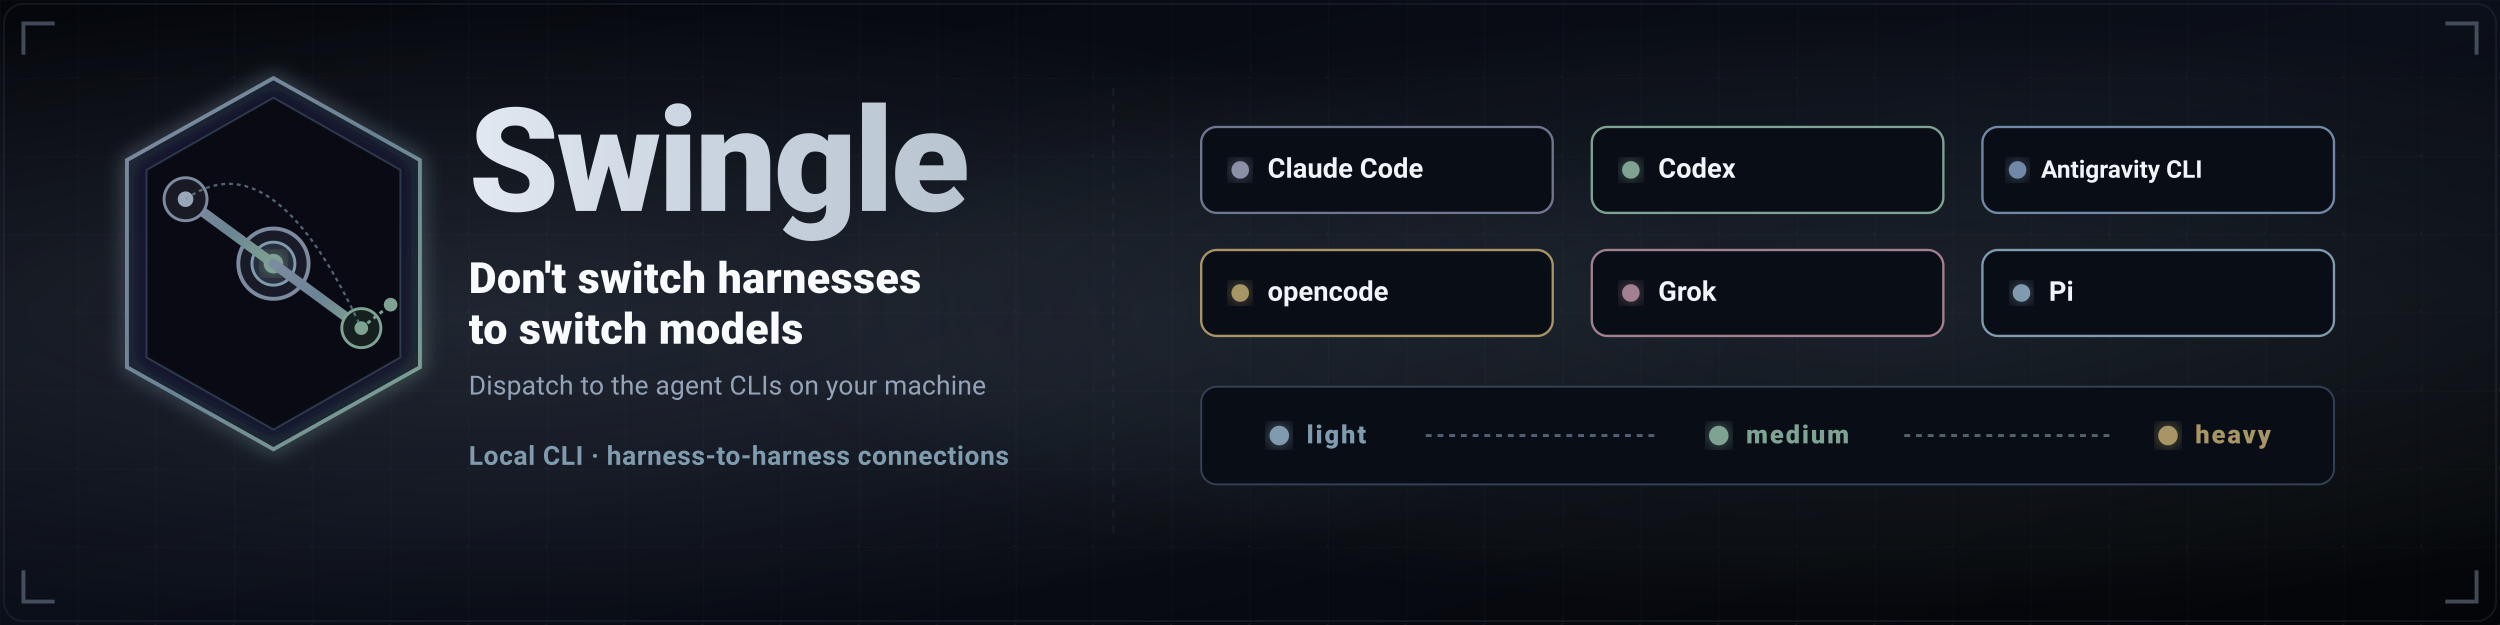
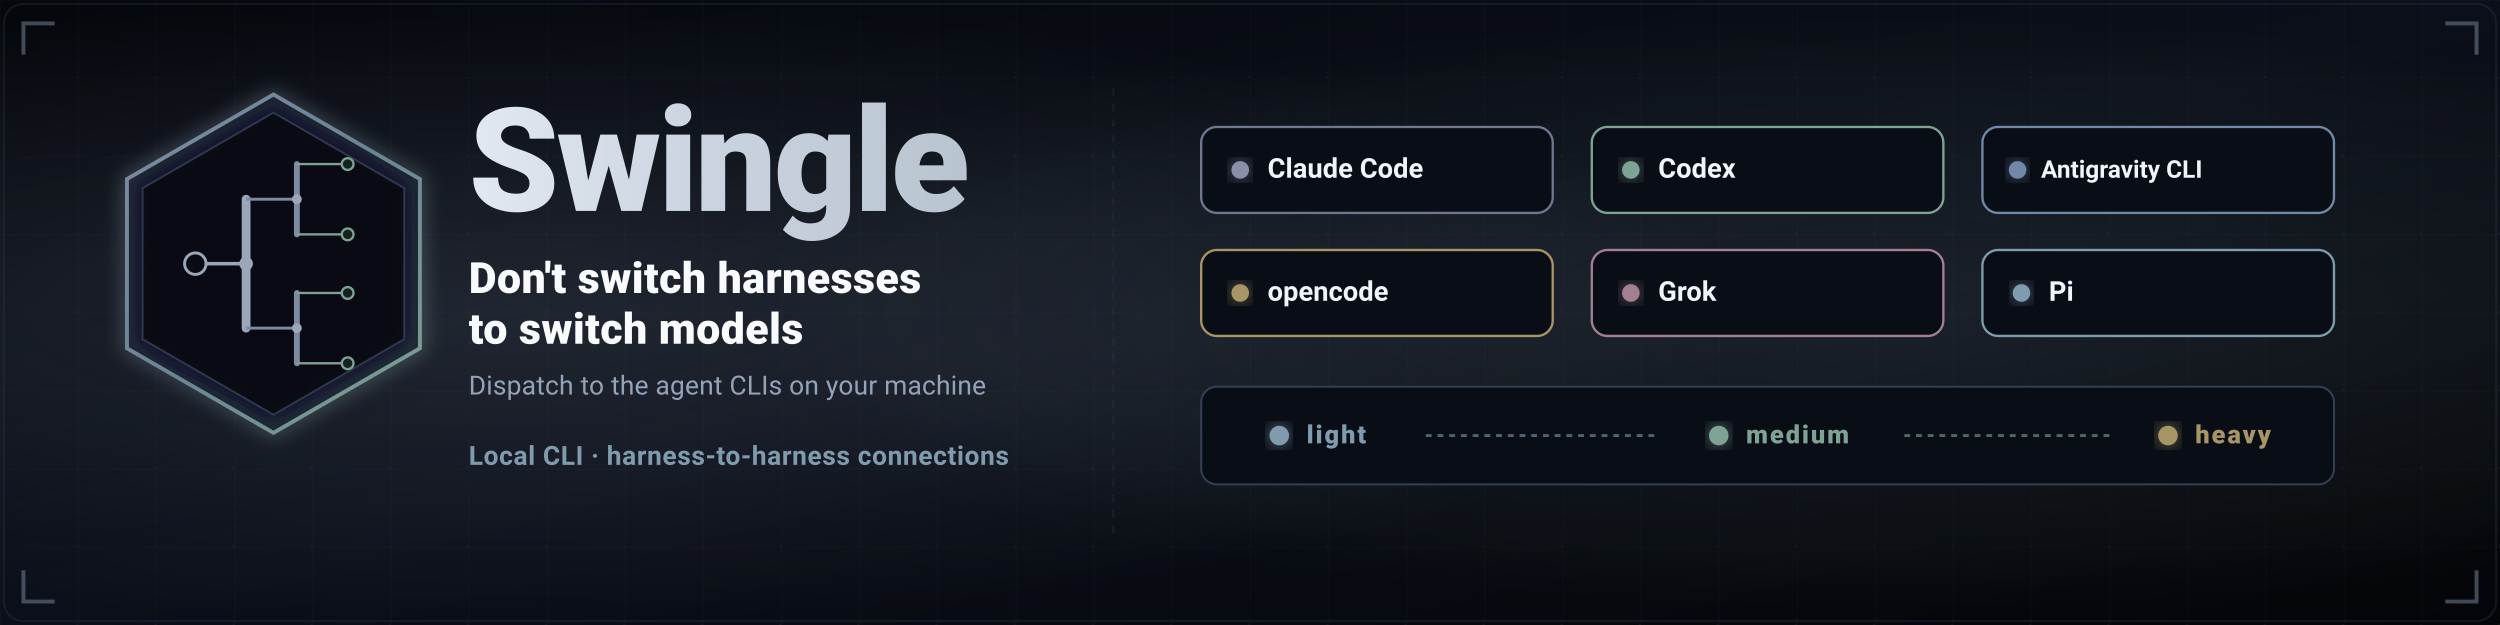
<svg xmlns="http://www.w3.org/2000/svg" viewBox="0 0 1280 320" width="100%" height="100%">
  <defs>
    <linearGradient id="bg-grad" x1="0%" y1="0%" x2="100%" y2="100%">
      <stop offset="0%" stop-color="#05070c" />
      <stop offset="50%" stop-color="#0b0f19" />
      <stop offset="100%" stop-color="#040508" />
    </linearGradient>
    <radialGradient id="glow-left" cx="20%" cy="50%" r="50%">
      <stop offset="0%" stop-color="#7d8ba0" stop-opacity="0.2" />
      <stop offset="100%" stop-color="#7d8ba0" stop-opacity="0" />
    </radialGradient>
    <radialGradient id="glow-right" cx="75%" cy="50%" r="50%">
      <stop offset="0%" stop-color="#7f9bad" stop-opacity="0.15" />
      <stop offset="80%" stop-color="#6b8578" stop-opacity="0.04" />
      <stop offset="100%" stop-color="#000000" stop-opacity="0" />
    </radialGradient>
    <linearGradient id="wordmark-grad" x1="0%" y1="0%" x2="100%" y2="0%">
      <stop offset="0%" stop-color="#e2e8f0" />
      <stop offset="45%" stop-color="#cbd5e1" />
      <stop offset="100%" stop-color="#b8c4d0" />
    </linearGradient>
    <linearGradient id="emblem-grad" x1="0%" y1="0%" x2="100%" y2="100%">
      <stop offset="0%" stop-color="#7d8ba0" />
      <stop offset="50%" stop-color="#6b8494" />
      <stop offset="100%" stop-color="#7fa392" />
    </linearGradient>
    <pattern id="grid-pattern" width="40" height="40" patternUnits="userSpaceOnUse">
      <path d="M 40 0 L 0 0 0 40" fill="none" stroke="#7d8ba0" stroke-opacity="0.035" stroke-width="1" />
      <circle cx="40" cy="40" r="1" fill="#ffffff" fill-opacity="0.05" />
    </pattern>
    <filter id="neon-glow" x="-20%" y="-20%" width="140%" height="140%">
      <feGaussianBlur stdDeviation="5" result="blur" />
      <feComposite in="SourceGraphic" in2="blur" operator="over" />
    </filter>
  </defs>
  <rect width="1280" height="320" fill="url(#bg-grad)" />
  <rect width="1280" height="320" fill="url(#grid-pattern)" />
  <rect width="1280" height="320" fill="url(#glow-left)" />
  <rect width="1280" height="320" fill="url(#glow-right)" />
  <rect x="2" y="2" width="1276" height="316" fill="none" stroke="#334155" stroke-opacity="0.3" stroke-width="1" rx="10" />
  <path d="M 12 28 L 12 12 L 28 12 M 1268 28 L 1268 12 L 1252 12 M 12 292 L 12 308 L 28 308 M 1268 292 L 1268 308 L 1252 308" stroke="#7d8ba0" stroke-width="2" fill="none" opacity="0.5" />
  <g transform="translate(45, 0)">
    <g transform="translate(10, 40)">
-       <polygon points="85,0 160,42 160,148 85,190 10,148 10,42" fill="#0f172a" fill-opacity="0.7" stroke="url(#emblem-grad)" stroke-width="2" filter="url(#neon-glow)" />
-       <polygon points="85,10 150,47 150,143 85,180 20,143 20,47" fill="#07090e" stroke="#334155" stroke-width="1" opacity="0.8" />
-       <circle cx="85" cy="95" r="18" fill="#191c28" stroke="#7d8ba0" stroke-width="2" />
-       <circle cx="85" cy="95" r="11" fill="#6b8494" fill-opacity="0.2" stroke="#7f9bad" stroke-width="1.5" />
-       <circle cx="85" cy="95" r="5" fill="#7fa392" filter="url(#neon-glow)" />
-       <line x1="85" y1="95" x2="40" y2="62" stroke="url(#emblem-grad)" stroke-width="5" stroke-linecap="round" />
-       <circle cx="40" cy="62" r="11" fill="#1a1a24" stroke="#7d8ba0" stroke-width="1.5" />
-       <circle cx="40" cy="62" r="4" fill="#9aa7b8" />
-       <line x1="85" y1="95" x2="130" y2="128" stroke="url(#emblem-grad)" stroke-width="5" stroke-linecap="round" />
-       <circle cx="130" cy="128" r="10" fill="#16211f" stroke="#7fa392" stroke-width="1.5" />
-       <circle cx="130" cy="128" r="3.5" fill="#7fa392" />
-       <line x1="130" y1="128" x2="145" y2="116" stroke="#7fa392" stroke-width="1.5" stroke-dasharray="2,2" />
-       <circle cx="145" cy="116" r="3.5" fill="#7fa392" />
-       <path d="M 40 62 Q 85 30 130 128" fill="none" stroke="#7f9bad" stroke-width="1.2" stroke-dasharray="2,2" opacity="0.6" />
+       <polygon points="85,8.4 160,51.7 160,138.3 85,181.6 10,138.3 10,51.7" fill="#0f172a" fill-opacity="0.7" stroke="url(#emblem-grad)" stroke-width="2" filter="url(#neon-glow)" />
+       <polygon points="85,17.64 152,56.32 152,133.68 85,172.36 18,133.68 18,56.32" fill="#07090e" stroke="#334155" stroke-width="1" opacity="0.8" />
+       <circle cx="45" cy="95" r="5.5" fill="none" stroke="#9aa7b8" stroke-width="1.5" />
+       <line x1="50.5" y1="95" x2="71" y2="95" stroke="#9aa7b8" stroke-width="1.8" />
+       <line x1="71" y1="62" x2="71" y2="128" stroke="#9aa7b8" stroke-width="4.5" stroke-linecap="round" />
+       <circle cx="71" cy="95" r="3.5" fill="#9aa7b8" />
+       <line x1="71" y1="62" x2="97" y2="62" stroke="#7d8ba0" stroke-width="1.5" />
+       <line x1="71" y1="128" x2="97" y2="128" stroke="#7d8ba0" stroke-width="1.5" />
+       <line x1="97" y1="44" x2="97" y2="80" stroke="#7d8ba0" stroke-width="3" stroke-linecap="round" />
+       <circle cx="97" cy="62" r="2.5" fill="#9aa7b8" />
+       <line x1="97" y1="110" x2="97" y2="146" stroke="#7d8ba0" stroke-width="3" stroke-linecap="round" />
+       <circle cx="97" cy="128" r="2.5" fill="#9aa7b8" />
+       <line x1="97" y1="44" x2="120" y2="44" stroke="#7fa392" stroke-width="1.2" />
+       <circle cx="123" cy="44" r="3" fill="#16211f" stroke="#7fa392" stroke-width="1.2" />
+       <line x1="97" y1="80" x2="120" y2="80" stroke="#7fa392" stroke-width="1.2" />
+       <circle cx="123" cy="80" r="3" fill="#16211f" stroke="#7fa392" stroke-width="1.2" />
+       <line x1="97" y1="110" x2="120" y2="110" stroke="#7fa392" stroke-width="1.2" />
+       <circle cx="123" cy="110" r="3" fill="#16211f" stroke="#7fa392" stroke-width="1.2" />
+       <line x1="97" y1="146" x2="120" y2="146" stroke="#7fa392" stroke-width="1.2" />
+       <circle cx="123" cy="146" r="3" fill="#16211f" stroke="#7fa392" stroke-width="1.2" />
    </g>
    <g transform="translate(195, 0)">
      <text x="0" y="108" fill="url(#wordmark-grad)" font-family="ui-sans-serif, system-ui, -apple-system, BlinkMacSystemFont, 'Segoe UI', Roboto, sans-serif" font-size="74" font-weight="900" letter-spacing="-1.5">Swingle</text>
      <path d="M 4 120 L 325 120" stroke="url(#wordmark-grad)" stroke-width="3.5" stroke-linecap="round" />
      <text x="0" y="150" fill="#f8fafc" font-family="ui-sans-serif, system-ui, -apple-system, BlinkMacSystemFont, 'Segoe UI', Roboto, sans-serif" font-size="22" font-weight="800" letter-spacing="0.2">Don't switch harnesses</text>
      <text x="0" y="176" fill="#f8fafc" font-family="ui-sans-serif, system-ui, -apple-system, BlinkMacSystemFont, 'Segoe UI', Roboto, sans-serif" font-size="22" font-weight="800" letter-spacing="0.2">to switch models</text>
      <text x="0" y="202" fill="#94a3b8" font-family="ui-sans-serif, system-ui, -apple-system, BlinkMacSystemFont, 'Segoe UI', Roboto, sans-serif" font-size="13.5" font-weight="400" letter-spacing="0.1">Dispatch to the agent CLIs on your machine</text>
      <text x="0" y="238" fill="#7f9bad" font-family="ui-sans-serif, system-ui, -apple-system, BlinkMacSystemFont, 'Segoe UI', Roboto, sans-serif" font-size="13.5" font-weight="600" letter-spacing="0.3">Local CLI · harness-to-harness connections</text>
    </g>
  </g>
  <line x1="570" y1="45" x2="570" y2="275" stroke="#334155" stroke-opacity="0.3" stroke-width="1" stroke-dasharray="4,4" />
  <g transform="translate(615, 0)">
    <g transform="translate(0, 65)">
      <g transform="translate(0, 0)">
        <rect x="0" y="0" width="180" height="44" rx="8" fill="#090d16" stroke="#6f7690" stroke-width="1.2" />
        <circle cx="20" cy="22" r="4.5" fill="#8b90a8" filter="url(#neon-glow)" />
        <text x="34" y="26" fill="#f1f5f9" font-family="ui-sans-serif, system-ui, -apple-system, BlinkMacSystemFont, 'Segoe UI', Roboto, sans-serif" font-size="14" font-weight="700">Claude Code</text>
      </g>
      <g transform="translate(200, 0)">
        <rect x="0" y="0" width="180" height="44" rx="8" fill="#090d16" stroke="#7fa392" stroke-width="1.2" />
        <circle cx="20" cy="22" r="4.5" fill="#7fa392" filter="url(#neon-glow)" />
        <text x="34" y="26" fill="#f1f5f9" font-family="ui-sans-serif, system-ui, -apple-system, BlinkMacSystemFont, 'Segoe UI', Roboto, sans-serif" font-size="14" font-weight="700">Codex</text>
      </g>
      <g transform="translate(400, 0)">
        <rect x="0" y="0" width="180" height="44" rx="8" fill="#090d16" stroke="#7188a6" stroke-width="1.2" />
        <circle cx="18" cy="22" r="4.5" fill="#7188a6" filter="url(#neon-glow)" />
        <text x="30" y="26" fill="#f1f5f9" font-family="ui-sans-serif, system-ui, -apple-system, BlinkMacSystemFont, 'Segoe UI', Roboto, sans-serif" font-size="12.5" font-weight="700">Antigravity CLI</text>
      </g>
    </g>
    <g transform="translate(0, 128)">
      <g transform="translate(0, 0)">
        <rect x="0" y="0" width="180" height="44" rx="8" fill="#090d16" stroke="#a89566" stroke-width="1.2" />
        <circle cx="20" cy="22" r="4.5" fill="#a89566" filter="url(#neon-glow)" />
        <text x="34" y="26" fill="#f1f5f9" font-family="ui-sans-serif, system-ui, -apple-system, BlinkMacSystemFont, 'Segoe UI', Roboto, sans-serif" font-size="14" font-weight="700">opencode</text>
      </g>
      <g transform="translate(200, 0)">
        <rect x="0" y="0" width="180" height="44" rx="8" fill="#090d16" stroke="#a3808f" stroke-width="1.2" />
        <circle cx="20" cy="22" r="4.5" fill="#a3808f" filter="url(#neon-glow)" />
        <text x="34" y="26" fill="#f1f5f9" font-family="ui-sans-serif, system-ui, -apple-system, BlinkMacSystemFont, 'Segoe UI', Roboto, sans-serif" font-size="14" font-weight="700">Grok</text>
      </g>
      <g transform="translate(400, 0)">
        <rect x="0" y="0" width="180" height="44" rx="8" fill="#090d16" stroke="#7f9bad" stroke-width="1.2" />
        <circle cx="20" cy="22" r="4.5" fill="#7f9bad" filter="url(#neon-glow)" />
        <text x="34" y="26" fill="#f1f5f9" font-family="ui-sans-serif, system-ui, -apple-system, BlinkMacSystemFont, 'Segoe UI', Roboto, sans-serif" font-size="14" font-weight="700">Pi</text>
      </g>
    </g>
    <g transform="translate(0, 198)">
      <rect x="0" y="0" width="580" height="50" rx="8" fill="#090d16" stroke="#334155" stroke-width="1" />
      <g transform="translate(40, 25)">
        <circle cx="0" cy="0" r="5" fill="#7f9bad" filter="url(#neon-glow)" />
        <text x="14" y="4" fill="#7f9bad" font-family="ui-sans-serif, system-ui, -apple-system, BlinkMacSystemFont, 'Segoe UI', Roboto, sans-serif" font-size="13" font-weight="800" letter-spacing="1">light</text>
      </g>
      <line x1="115" y1="25" x2="235" y2="25" stroke="#7f9bad" stroke-width="1.5" stroke-dasharray="3,3" opacity="0.6" />
      <g transform="translate(265, 25)">
        <circle cx="0" cy="0" r="5" fill="#7fa392" filter="url(#neon-glow)" />
        <text x="14" y="4" fill="#7fa392" font-family="ui-sans-serif, system-ui, -apple-system, BlinkMacSystemFont, 'Segoe UI', Roboto, sans-serif" font-size="13" font-weight="800" letter-spacing="1">medium</text>
      </g>
      <line x1="360" y1="25" x2="465" y2="25" stroke="#7fa392" stroke-width="1.5" stroke-dasharray="3,3" opacity="0.6" />
      <g transform="translate(495, 25)">
        <circle cx="0" cy="0" r="5" fill="#a89566" filter="url(#neon-glow)" />
        <text x="14" y="4" fill="#a89566" font-family="ui-sans-serif, system-ui, -apple-system, BlinkMacSystemFont, 'Segoe UI', Roboto, sans-serif" font-size="13" font-weight="800" letter-spacing="1">heavy</text>
      </g>
    </g>
  </g>
</svg>
